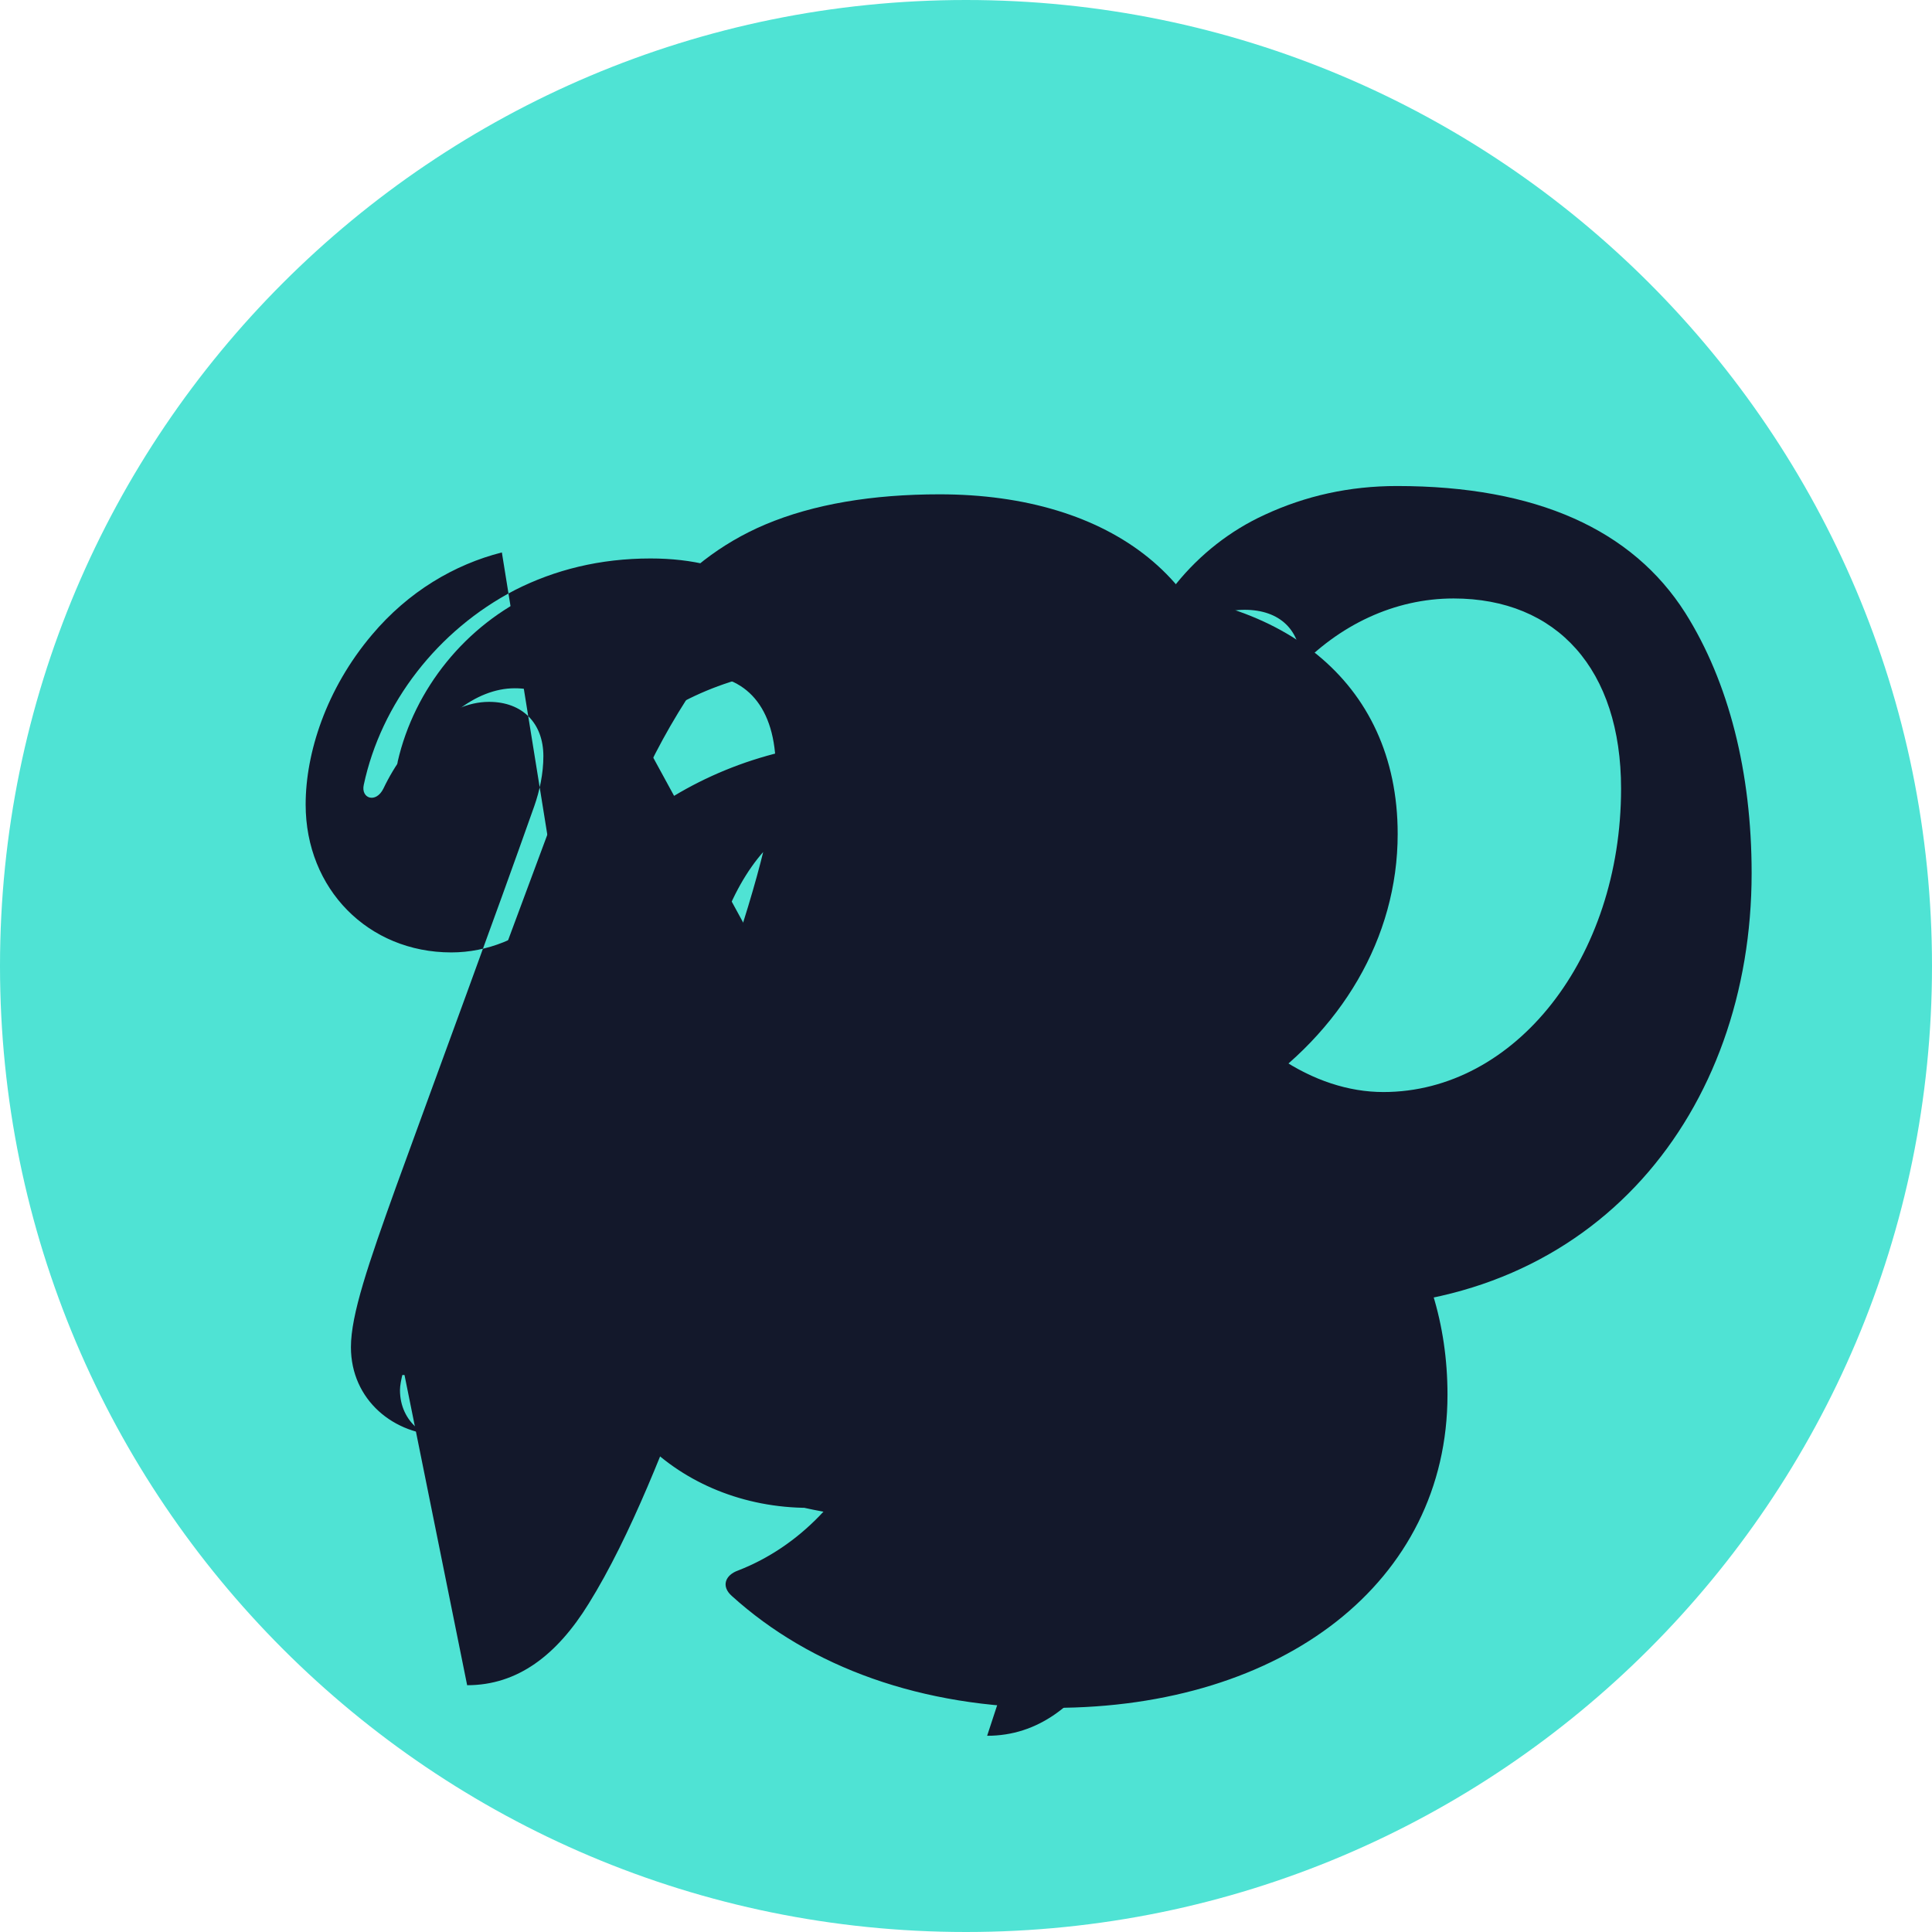
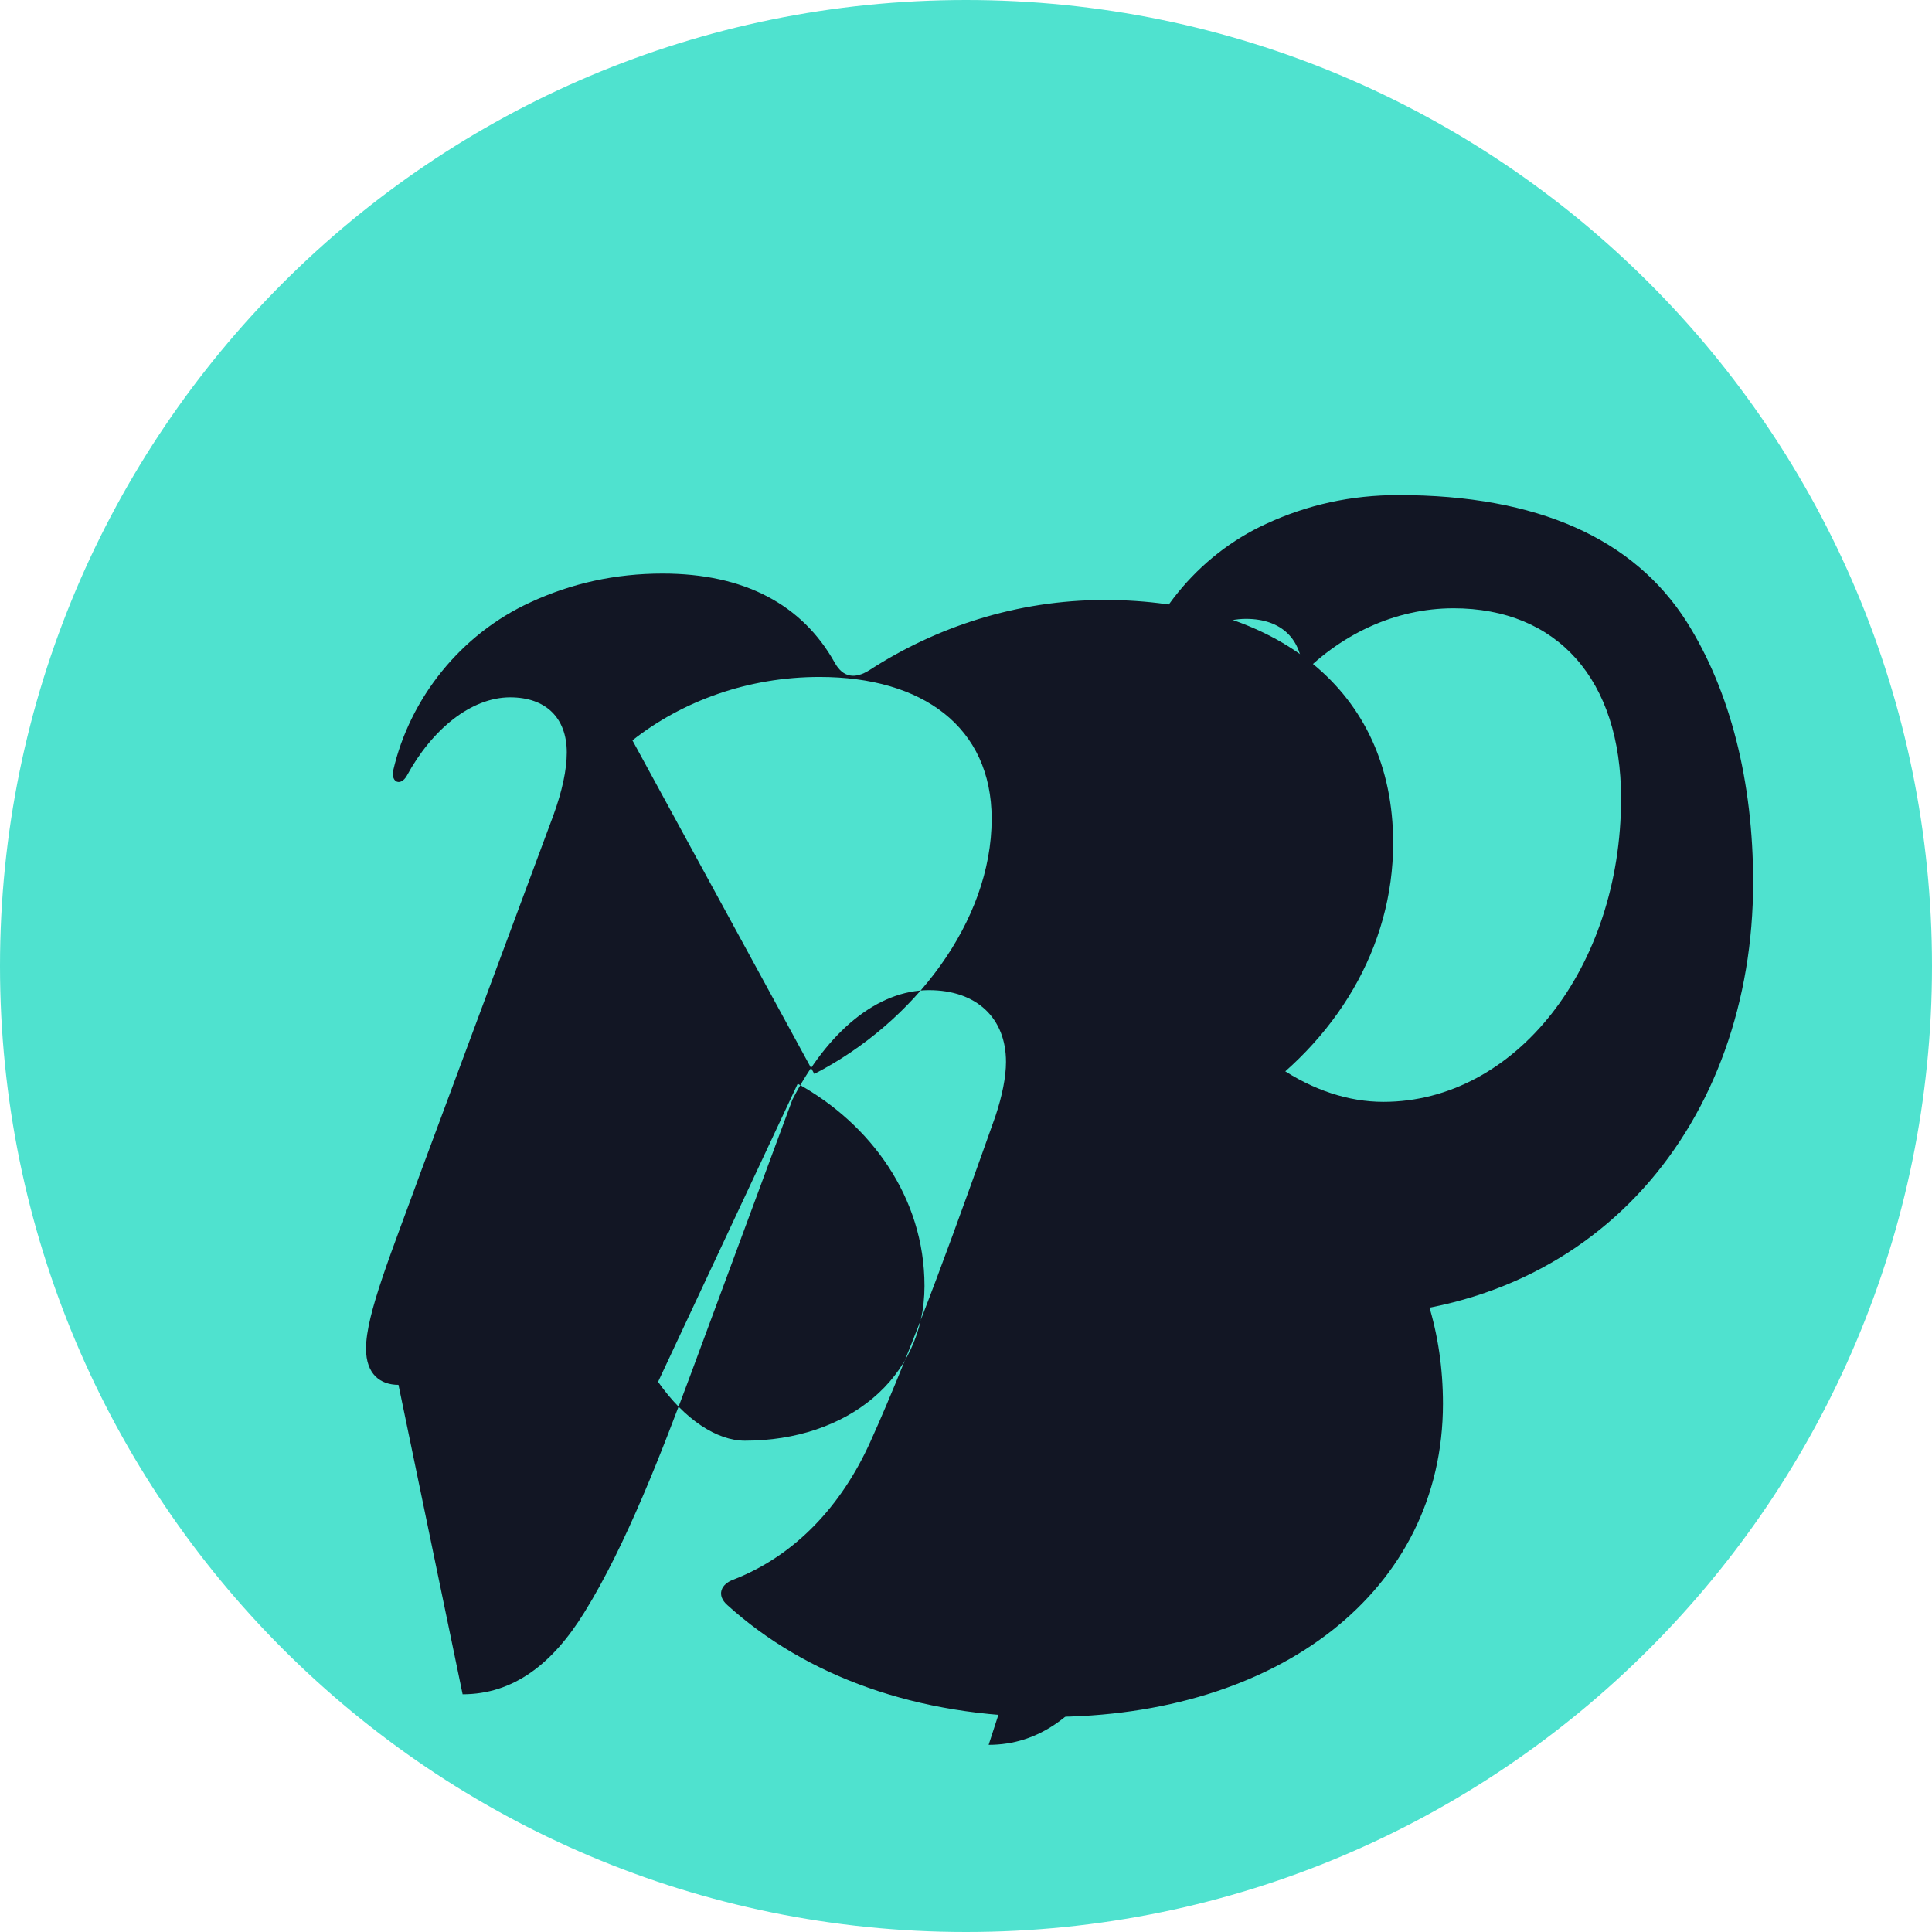
<svg xmlns="http://www.w3.org/2000/svg" width="256" height="256" viewBox="0 0 256 256" fill="none">
-   <circle cx="128" cy="128" r="128" fill="#4fe3d4" />
-   <path d="M66.5 73.2 C60.2 74.8 54.1 78.4 49.3 84.1 C43.2 91.3 40.5 99.8 40.5 106.6 C40.5 117.8 48.8 126.2 59.8 126.2 C64.6 126.2 69.1 124.3 72.8 121.1 C73.6 120.4 74.2 120.9 73.8 122.2 C70.2 134.8 63.8 152.1 58.1 168.2 C55.3 176.0 53.0 181.9 53.0 184.2 C53.0 188.4 56.4 191.2 61.2 191.2 C66.8 191.2 73.0 186.7 75.8 181.6 C81.8 170.8 91.2 143.5 96.1 129.4 C100.8 115.8 102.8 107.2 102.8 102.0 C102.8 93.6 98.8 89.4 92.5 89.4 C87.2 89.4 82.5 93.2 79.5 99.1 C79.0 100.1 78.0 99.7 78.3 98.5 C81.8 84.9 89.6 74.5 101.4 69.5 C107.8 66.8 115.6 65.5 124.5 65.5 C147.2 65.5 162.8 77.2 162.8 97.5 C162.8 108.8 157.5 119.5 147.8 127.2 C146.5 128.2 146.8 129.2 148.2 129.8 C160.8 135.2 170.5 147.2 170.5 163.5 C170.5 186.2 150.2 201.5 122.5 201.5 C107.5 201.5 94.2 197.2 84.5 190.1 C83.2 189.1 83.8 187.8 85.2 187.2 C92.5 184.1 98.2 177.8 101.5 170.2 C107.5 156.2 113.8 139.5 118.2 126.8 C119.5 123.1 120.2 119.8 120.2 117.2 C120.2 111.5 116.5 107.8 111.0 107.8 C105.2 107.8 100.1 112.5 96.8 119.8 L86.5 147.5 C82.8 157.2 78.2 169.5 73.2 179.5 C70.0 185.8 64.8 190.2 58.8 190.2 C52.2 190.2 46.5 185.5 46.5 178.5 C46.5 174.2 48.8 167.5 52.5 157.2 C58.2 141.5 65.5 121.8 70.8 106.8 C71.5 104.8 72.0 102.5 72.0 100.2 C72.0 95.8 69.2 93.0 64.8 93.0 C59.2 93.0 53.8 98.2 50.8 104.5 C49.8 106.5 47.8 105.8 48.2 104.0 C50.5 93.2 58.0 83.5 68.2 78.2 C73.5 75.5 79.5 74.0 86.2 74.0 C91.8 74.0 96.5 75.2 100.2 77.5 C101.5 78.2 101.8 79.2 100.8 80.2 C95.2 85.8 88.5 95.2 84.2 105.5 C83.5 107.2 84.8 108.5 86.2 107.5 C94.2 101.8 104.5 98.2 115.8 98.2 C129.5 98.2 138.8 104.5 138.8 116.2 C138.8 128.5 129.2 141.2 116.8 147.8 C115.2 148.6 115.0 149.8 116.2 150.5 C125.8 156.0 132.8 166.2 132.8 178.5 C132.8 191.2 121.8 199.8 107.2 199.8 C98.5 199.8 90.8 196.5 85.5 191.2" fill="#13182b" />
-   <g fill="#13182b">
-     <path d="M53.6 182.2c-2.4 0-4.4-1.2-4.4-4.8 0-4.5 3.3-12.8 7.3-23.7l17.4-46.8c1.2-3.3 1.8-6.1 1.8-8.4 0-4.6-2.8-7.3-7.5-7.3-5.2 0-10.4 4.3-13.7 10.4-.8 1.4-2.1.9-1.8-.7 2.2-9.6 9-18.1 18.2-22.3 5.4-2.5 11.2-3.8 17.5-3.8 10.8 0 18.5 4.1 22.8 11.8 1.1 2 2.7 2.2 4.6 1 8.8-5.7 19.5-9.3 31.2-9.3 22.5 0 38.2 11.8 38.2 32.2 0 13.8-7.5 26.3-19.8 34.5 15.6 6.8 26.4 20.9 26.4 39.8 0 24.8-21.8 41.5-52.2 41.5-17.5 0-32.2-5.4-42.6-14.8-1.5-1.3-.9-2.8.8-3.4 8.2-3.2 14.3-9.8 18.1-18.2 5.8-12.8 12.2-30.8 16.6-43.2.9-2.7 1.4-5.2 1.4-7.2 0-5.8-3.9-9.5-10.2-9.5-6.8 0-13.4 5.4-18.1 14.5l-13.4 36.2c-3.8 10.2-8.6 22.8-14.2 31.8-4.2 6.8-9.4 10.8-16.1 10.8zm55.1-41.2c13.2-6.8 23.5-20.2 23.5-33.8 0-12.2-9.2-18.8-22.8-18.8-9.5 0-18.2 3.2-24.8 8.4l24.1 44.2zm-9.2 48.6c13.5 0 23.8-8.2 23.8-20.5 0-11.8-7.2-21.5-16.8-26.8l-18.5 39.5c3.5 5 7.8 7.8 11.5 7.8z" />
-     <path d="M146.5 182.2c-2.4 0-4.4-1.2-4.4-4.8 0-4.5 3.3-12.8 7.3-23.7l21.2-57.2c1.2-3.3 1.8-6.1 1.8-8.4 0-4.6-2.8-7.3-7.5-7.3-5.2 0-10.4 4.3-13.7 10.4-.8 1.4-2.1.9-1.8-.7 2.2-9.6 9-18.1 18.2-22.3 5.4-2.5 11.2-3.8 17.5-3.8 18.5 0 31.2 5.8 38.2 16.8 5.8 9.2 8.8 21.2 8.8 34.5 0 31.5-20.5 57.5-54.8 57.5-3.8 0-7.2-.3-10.4-1l-5.8 15.2c-3.8 10.2-8.6 22.8-14.2 31.8-4.2 6.8-9.4 10.8-16.1 10.8zm36.8-37.5c17.5 0 31.5-17.8 31.5-40.2 0-15.8-8.5-25.2-22.2-25.2-7.8 0-15.2 3.5-20.8 9.5l-14.2 38.2c6.8 11.5 16.5 17.7 25.7 17.7z" />
+   <circle cx="128" cy="128" r="128" fill="#4fe2cf" />
+   <g fill="#121624">
+     <path d="M52.8 183.5c-2.4 0-4.3-1.4-4.3-4.8 0-4.6 3.4-12.8 7.4-23.8l17.4-46.8c1.2-3.3 1.8-6.1 1.8-8.4 0-4.6-2.8-7.3-7.5-7.3-5.2 0-10.4 4.3-13.7 10.4-.8 1.4-2.1.9-1.8-.7 2.2-9.6 9-18.1 18.2-22.3 5.4-2.5 11.2-3.8 17.5-3.8 10.8 0 18.5 4.1 22.8 11.8 1.1 2 2.7 2.2 4.6 1 8.8-5.7 19.5-9.3 31.2-9.3 22.5 0 38.2 11.8 38.2 32.2 0 13.8-7.5 26.3-19.8 34.5 15.6 6.8 26.4 20.9 26.4 39.8 0 24.8-21.8 41.5-52.2 41.5-17.5 0-32.2-5.4-42.6-14.8-1.5-1.3-.9-2.8.8-3.4 8.2-3.2 14.3-9.8 18.1-18.2 5.8-12.8 12.2-30.8 16.6-43.2.9-2.7 1.4-5.2 1.4-7.2 0-5.8-3.9-9.5-10.2-9.5-6.8 0-13.4 5.4-18.1 14.5l-13.4 36.2c-3.8 10.2-8.6 22.8-14.2 31.8-4.2 6.8-9.4 10.8-16.1 10.8zm55.1-41.2c13.2-6.8 23.5-20.2 23.5-33.8 0-12.2-9.2-18.8-22.8-18.8-9.5 0-18.2 3.2-24.8 8.4l24.1 44.2zm-9.2 48.6c13.5 0 23.8-8.2 23.8-20.5 0-11.8-7.2-21.5-16.8-26.8l-18.5 39.5c3.5 5 7.8 7.8 11.5 7.8z" />
+     <path d="M146.5 183.5c-2.4 0-4.3-1.4-4.3-4.8 0-4.6 3.4-12.8 7.4-23.8l21.2-57.2c1.2-3.3 1.8-6.1 1.8-8.4 0-4.6-2.8-7.3-7.5-7.3-5.2 0-10.4 4.3-13.7 10.4-.8 1.4-2.1.9-1.8-.7 2.2-9.6 9-18.1 18.2-22.3 5.4-2.5 11.2-3.8 17.5-3.8 18.5 0 31.2 5.8 38.2 16.8 5.8 9.2 8.8 21.2 8.8 34.5 0 31.5-20.5 57.5-54.8 57.5-3.8 0-7.2-.3-10.4-1l-5.8 15.2c-3.8 10.2-8.6 22.8-14.2 31.8-4.2 6.8-9.4 10.8-16.1 10.8zm36.8-37.5c17.5 0 31.5-17.8 31.5-40.2 0-15.8-8.5-25.2-22.2-25.2-7.8 0-15.2 3.5-20.8 9.5l-14.2 38.2c6.8 11.5 16.5 17.7 25.7 17.7z" />
  </g>
</svg>
